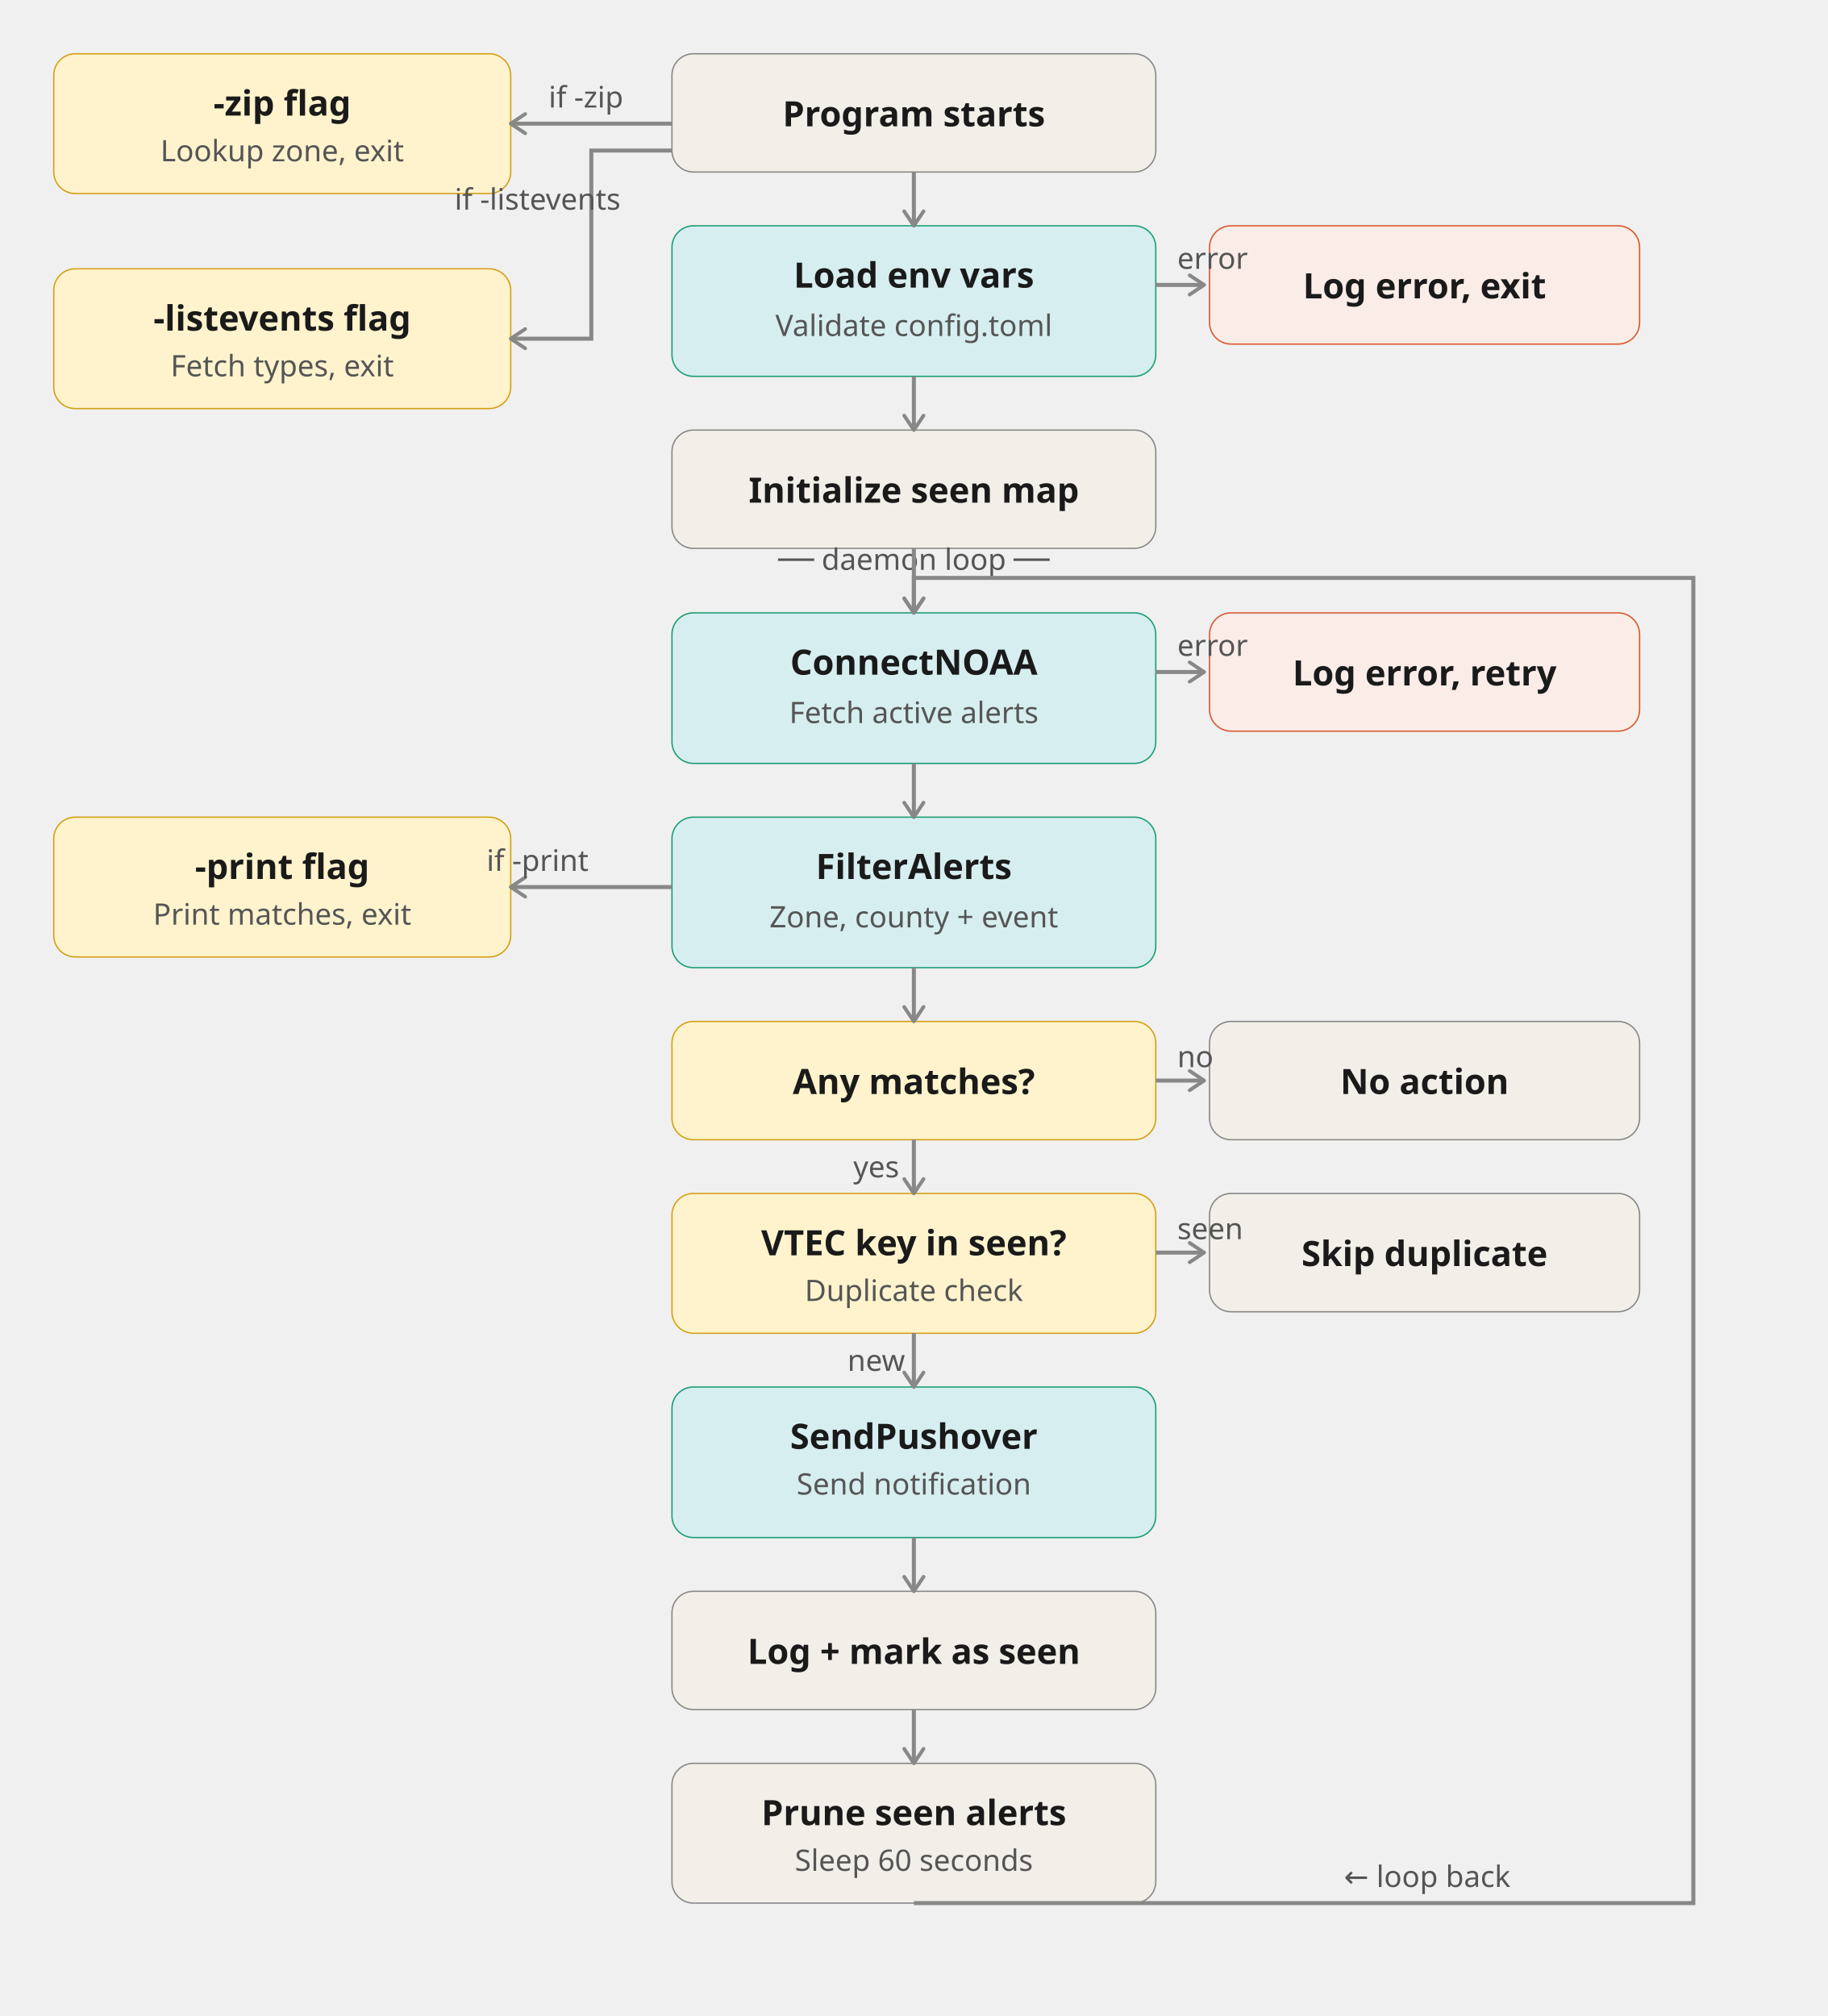
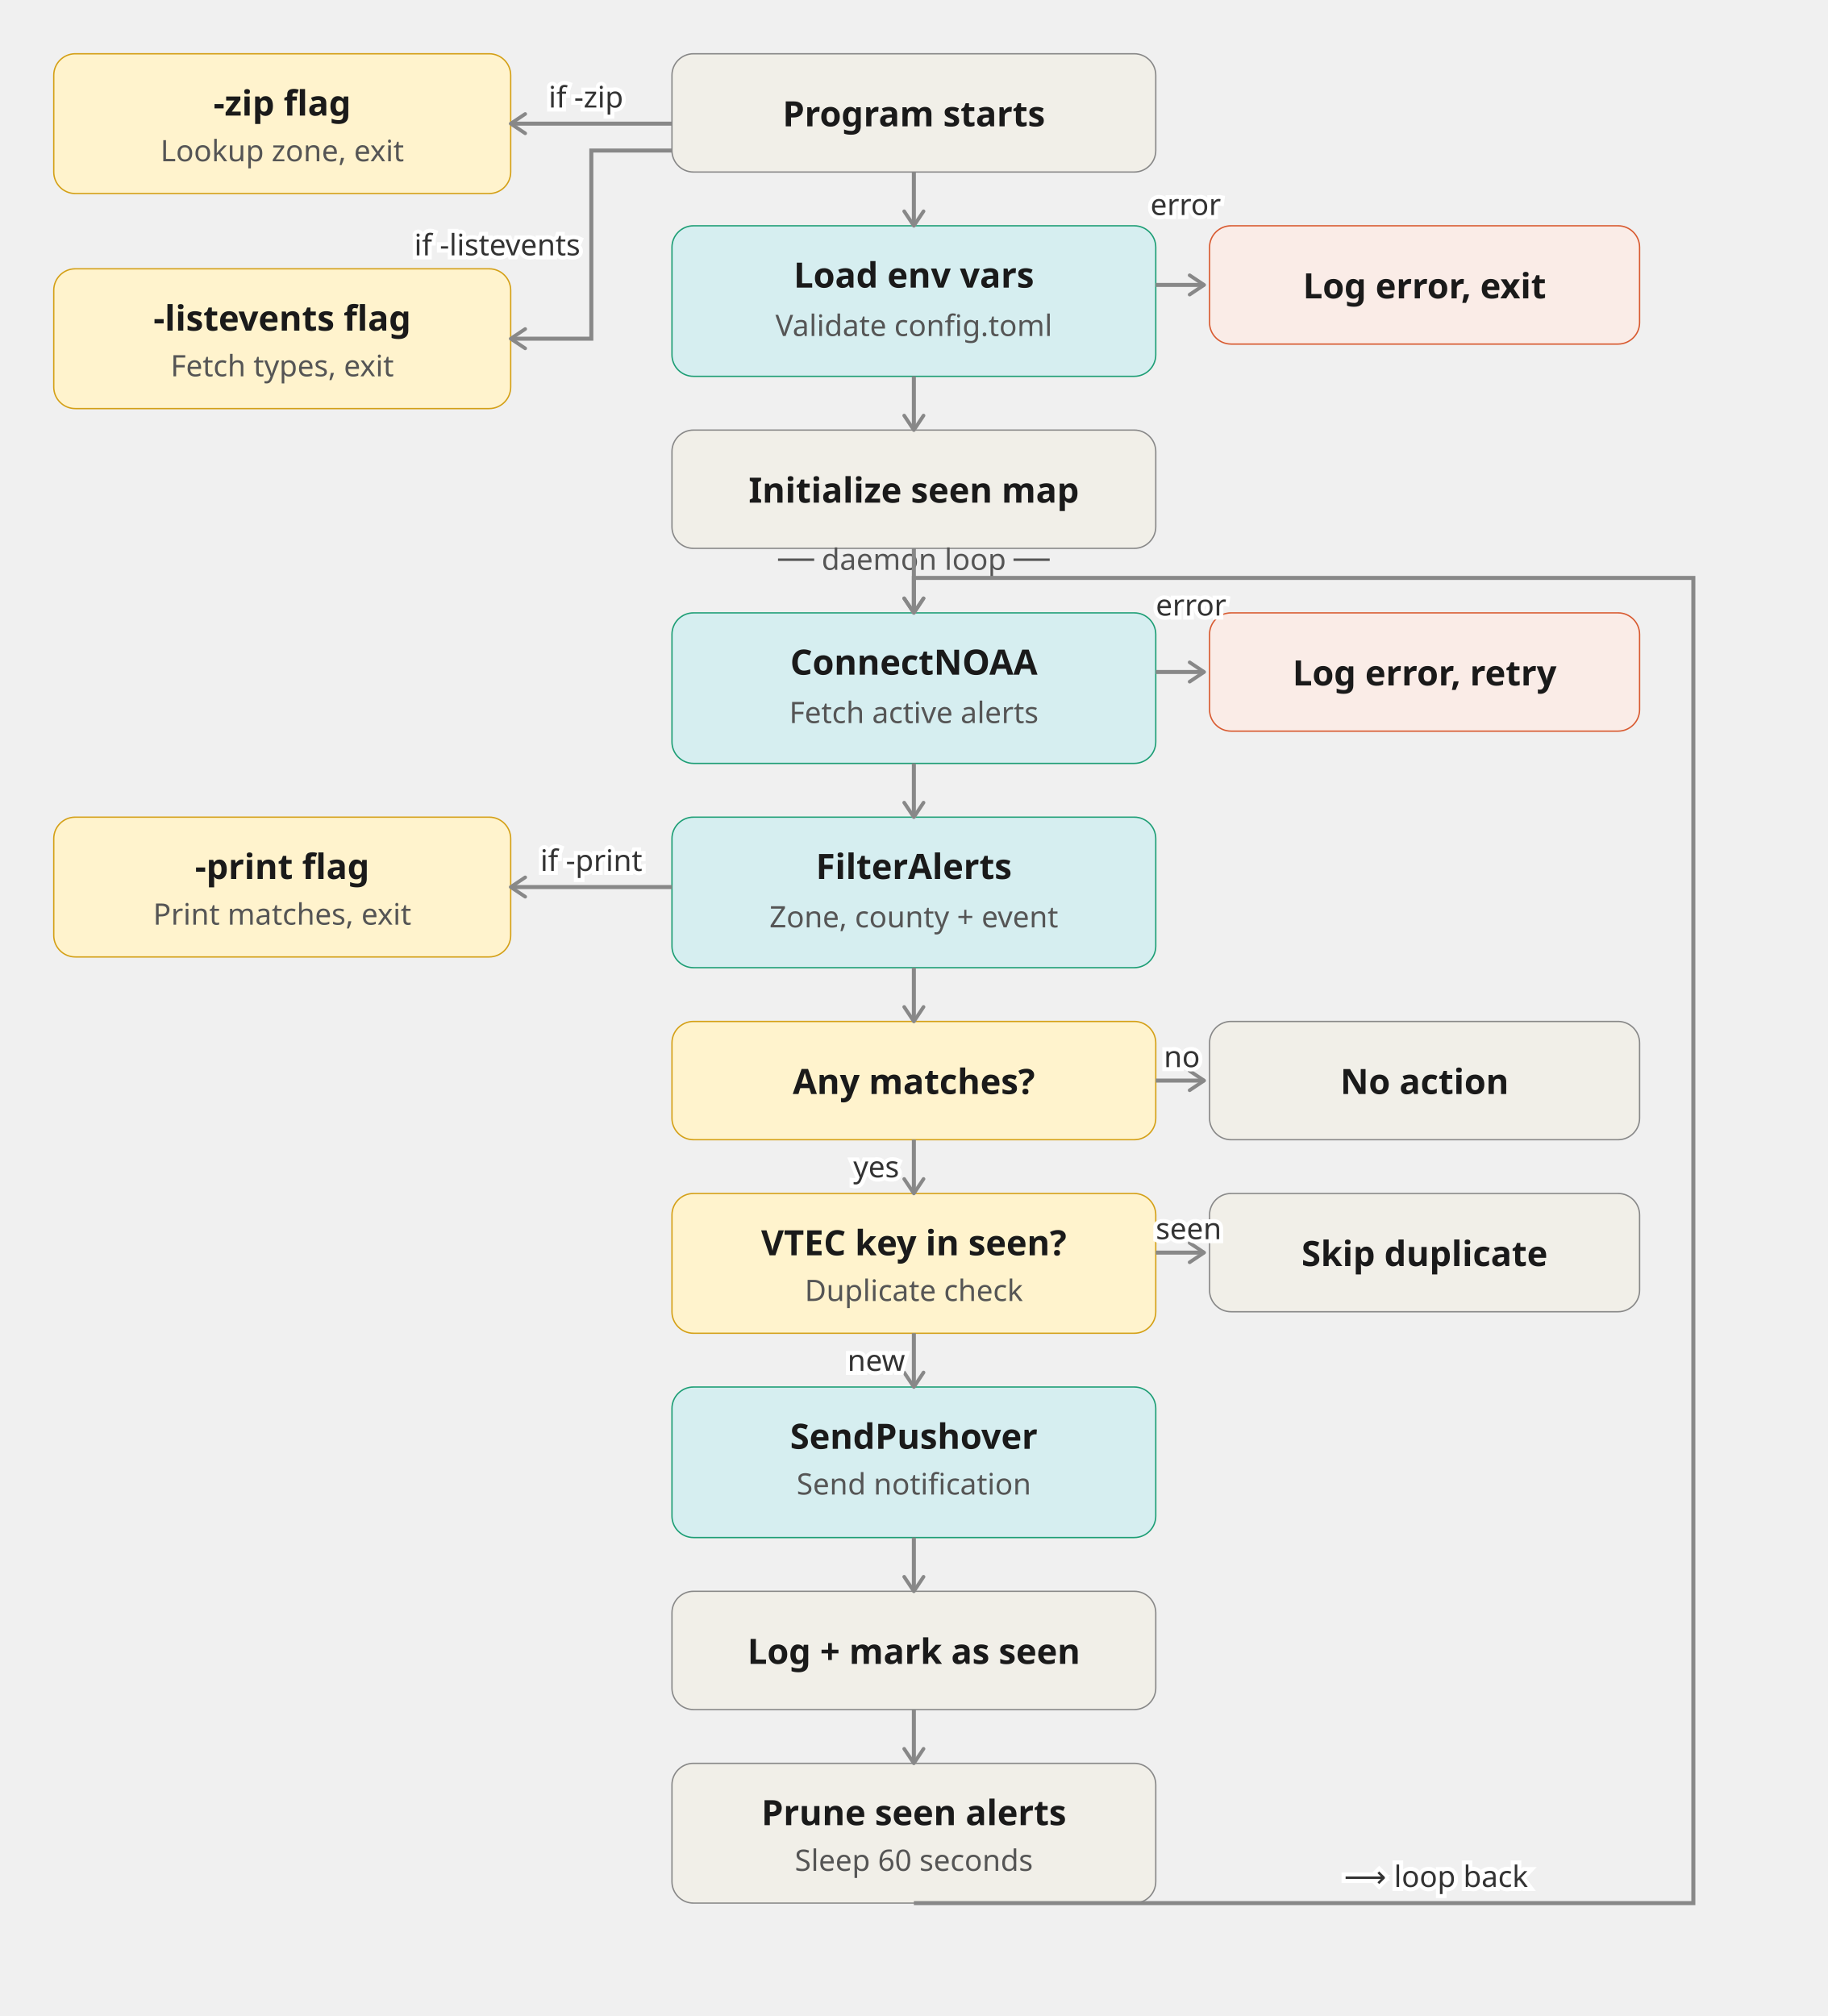
<svg xmlns="http://www.w3.org/2000/svg" width="680" viewBox="0 0 680 750" role="img">
  <defs>
    <marker id="arrow" viewBox="0 0 10 10" refX="8" refY="5" markerWidth="6" markerHeight="6" orient="auto-start-reverse">
      <path d="M2 1L8 5L2 9" fill="none" stroke="#888" stroke-width="1.5" stroke-linecap="round" stroke-linejoin="round" />
    </marker>
    <style>
-     text { font-family: system-ui, sans-serif; }
+       text { font-family: system-ui, sans-serif; }
    .th { font-size: 13px; font-weight: 600; fill: #1a1a1a; }
    .ts { font-size: 11px; font-weight: 400; fill: #555; }
+     .lbl { stroke: white; stroke-width: 3px; paint-order: stroke fill; fill: #333; }
    .arr { stroke: #888; stroke-width: 1.5; fill: none; }
    .amber rect { fill: #FFF3CD; stroke: #D4A017; }
    .teal rect  { fill: #D6EEF0; stroke: #1D9E75; }
    .gray rect  { fill: #F1EFE8; stroke: #888; }
    .coral rect { fill: #FAECE7; stroke: #D85A30; }
-   </style>
+     </style>
  </defs>
  <g class="amber">
    <rect x="20" y="20" width="170" height="52" rx="8" stroke-width="0.5" />
    <text class="th" x="105" y="43" text-anchor="middle">-zip flag</text>
    <text class="ts" x="105" y="60" text-anchor="middle">Lookup zone, exit</text>
  </g>
  <g class="amber">
    <rect x="20" y="100" width="170" height="52" rx="8" stroke-width="0.5" />
    <text class="th" x="105" y="123" text-anchor="middle">-listevents flag</text>
    <text class="ts" x="105" y="140" text-anchor="middle">Fetch types, exit</text>
  </g>
  <g class="amber">
    <rect x="20" y="304" width="170" height="52" rx="8" stroke-width="0.5" />
    <text class="th" x="105" y="327" text-anchor="middle">-print flag</text>
    <text class="ts" x="105" y="344" text-anchor="middle">Print matches, exit</text>
  </g>
  <g class="gray">
    <rect x="250" y="20" width="180" height="44" rx="8" stroke-width="0.5" />
    <text class="th" x="340" y="47" text-anchor="middle">Program starts</text>
  </g>
  <g class="teal">
    <rect x="250" y="84" width="180" height="56" rx="8" stroke-width="0.5" />
    <text class="th" x="340" y="107" text-anchor="middle">Load env vars</text>
    <text class="ts" x="340" y="125" text-anchor="middle">Validate config.toml</text>
  </g>
  <g class="gray">
    <rect x="250" y="160" width="180" height="44" rx="8" stroke-width="0.5" />
    <text class="th" x="340" y="187" text-anchor="middle">Initialize seen map</text>
  </g>
  <text class="ts" x="340" y="212" text-anchor="middle" fill="#999">── daemon loop ──</text>
  <g class="teal">
    <rect x="250" y="228" width="180" height="56" rx="8" stroke-width="0.5" />
    <text class="th" x="340" y="251" text-anchor="middle">ConnectNOAA</text>
    <text class="ts" x="340" y="269" text-anchor="middle">Fetch active alerts</text>
  </g>
  <g class="teal">
    <rect x="250" y="304" width="180" height="56" rx="8" stroke-width="0.5" />
    <text class="th" x="340" y="327" text-anchor="middle">FilterAlerts</text>
    <text class="ts" x="340" y="345" text-anchor="middle">Zone, county + event</text>
  </g>
  <g class="amber">
    <rect x="250" y="380" width="180" height="44" rx="8" stroke-width="0.5" />
    <text class="th" x="340" y="407" text-anchor="middle">Any matches?</text>
  </g>
  <g class="amber">
    <rect x="250" y="444" width="180" height="52" rx="8" stroke-width="0.5" />
    <text class="th" x="340" y="467" text-anchor="middle">VTEC key in seen?</text>
    <text class="ts" x="340" y="484" text-anchor="middle">Duplicate check</text>
  </g>
  <g class="teal">
    <rect x="250" y="516" width="180" height="56" rx="8" stroke-width="0.5" />
    <text class="th" x="340" y="539" text-anchor="middle">SendPushover</text>
    <text class="ts" x="340" y="556" text-anchor="middle">Send notification</text>
  </g>
  <g class="gray">
    <rect x="250" y="592" width="180" height="44" rx="8" stroke-width="0.5" />
    <text class="th" x="340" y="619" text-anchor="middle">Log + mark as seen</text>
  </g>
  <g class="gray">
    <rect x="250" y="656" width="180" height="52" rx="8" stroke-width="0.5" />
    <text class="th" x="340" y="679" text-anchor="middle">Prune seen alerts</text>
    <text class="ts" x="340" y="696" text-anchor="middle">Sleep 60 seconds</text>
  </g>
  <g class="coral">
    <rect x="450" y="84" width="160" height="44" rx="8" stroke-width="0.5" />
    <text class="th" x="530" y="111" text-anchor="middle">Log error, exit</text>
  </g>
  <g class="coral">
    <rect x="450" y="228" width="160" height="44" rx="8" stroke-width="0.5" />
    <text class="th" x="530" y="255" text-anchor="middle">Log error, retry</text>
  </g>
  <g class="gray">
    <rect x="450" y="380" width="160" height="44" rx="8" stroke-width="0.5" />
    <text class="th" x="530" y="407" text-anchor="middle">No action</text>
  </g>
  <g class="gray">
    <rect x="450" y="444" width="160" height="44" rx="8" stroke-width="0.5" />
    <text class="th" x="530" y="471" text-anchor="middle">Skip duplicate</text>
  </g>
  <line x1="340" y1="64" x2="340" y2="84" class="arr" marker-end="url(#arrow)" />
  <line x1="340" y1="140" x2="340" y2="160" class="arr" marker-end="url(#arrow)" />
  <line x1="340" y1="204" x2="340" y2="228" class="arr" marker-end="url(#arrow)" />
  <line x1="340" y1="284" x2="340" y2="304" class="arr" marker-end="url(#arrow)" />
  <line x1="340" y1="360" x2="340" y2="380" class="arr" marker-end="url(#arrow)" />
  <line x1="340" y1="424" x2="340" y2="444" class="arr" marker-end="url(#arrow)" />
  <line x1="340" y1="496" x2="340" y2="516" class="arr" marker-end="url(#arrow)" />
  <line x1="340" y1="572" x2="340" y2="592" class="arr" marker-end="url(#arrow)" />
  <line x1="340" y1="636" x2="340" y2="656" class="arr" marker-end="url(#arrow)" />
  <line x1="250" y1="46" x2="190" y2="46" class="arr" marker-end="url(#arrow)" />
  <path d="M250,56 L220,56 L220,126 L190,126" class="arr" marker-end="url(#arrow)" />
  <line x1="250" y1="330" x2="190" y2="330" class="arr" marker-end="url(#arrow)" />
  <line x1="430" y1="106" x2="448" y2="106" class="arr" marker-end="url(#arrow)" />
  <line x1="430" y1="250" x2="448" y2="250" class="arr" marker-end="url(#arrow)" />
  <line x1="430" y1="402" x2="448" y2="402" class="arr" marker-end="url(#arrow)" />
  <line x1="430" y1="466" x2="448" y2="466" class="arr" marker-end="url(#arrow)" />
  <path d="M340,708 L630,708 L630,215 L340,215 L340,228" class="arr" marker-end="url(#arrow)" />
-   <text class="ts" x="218" y="40" text-anchor="middle">if -zip</text>
-   <text class="ts" x="200" y="78" text-anchor="middle">if -listevents</text>
-   <text class="ts" x="200" y="324" text-anchor="middle">if -print</text>
-   <text class="ts" x="438" y="100" text-anchor="start">error</text>
-   <text class="ts" x="438" y="244" text-anchor="start">error</text>
-   <text class="ts" x="326" y="438" text-anchor="middle">yes</text>
-   <text class="ts" x="438" y="397" text-anchor="start">no</text>
-   <text class="ts" x="326" y="510" text-anchor="middle">new</text>
-   <text class="ts" x="438" y="461" text-anchor="start">seen</text>
-   <text class="ts" x="500" y="702" text-anchor="start">← loop back</text>
+   <text class="ts lbl" x="218" y="40" text-anchor="middle">if -zip</text>
+   <text class="ts lbl" x="185" y="95" text-anchor="middle">if -listevents</text>
+   <text class="ts lbl" x="220" y="324" text-anchor="middle">if -print</text>
+   <text class="ts lbl" x="428" y="80" text-anchor="start">error</text>
+   <text class="ts lbl" x="430" y="229" text-anchor="start">error</text>
+   <text class="ts lbl" x="326" y="438" text-anchor="middle">yes</text>
+   <text class="ts lbl" x="433" y="397" text-anchor="start">no</text>
+   <text class="ts lbl" x="326" y="510" text-anchor="middle">new</text>
+   <text class="ts lbl" x="430" y="461" text-anchor="start">seen</text>
+   <text class="ts lbl" x="500" y="702" text-anchor="start">⟶ loop back</text>
</svg>
